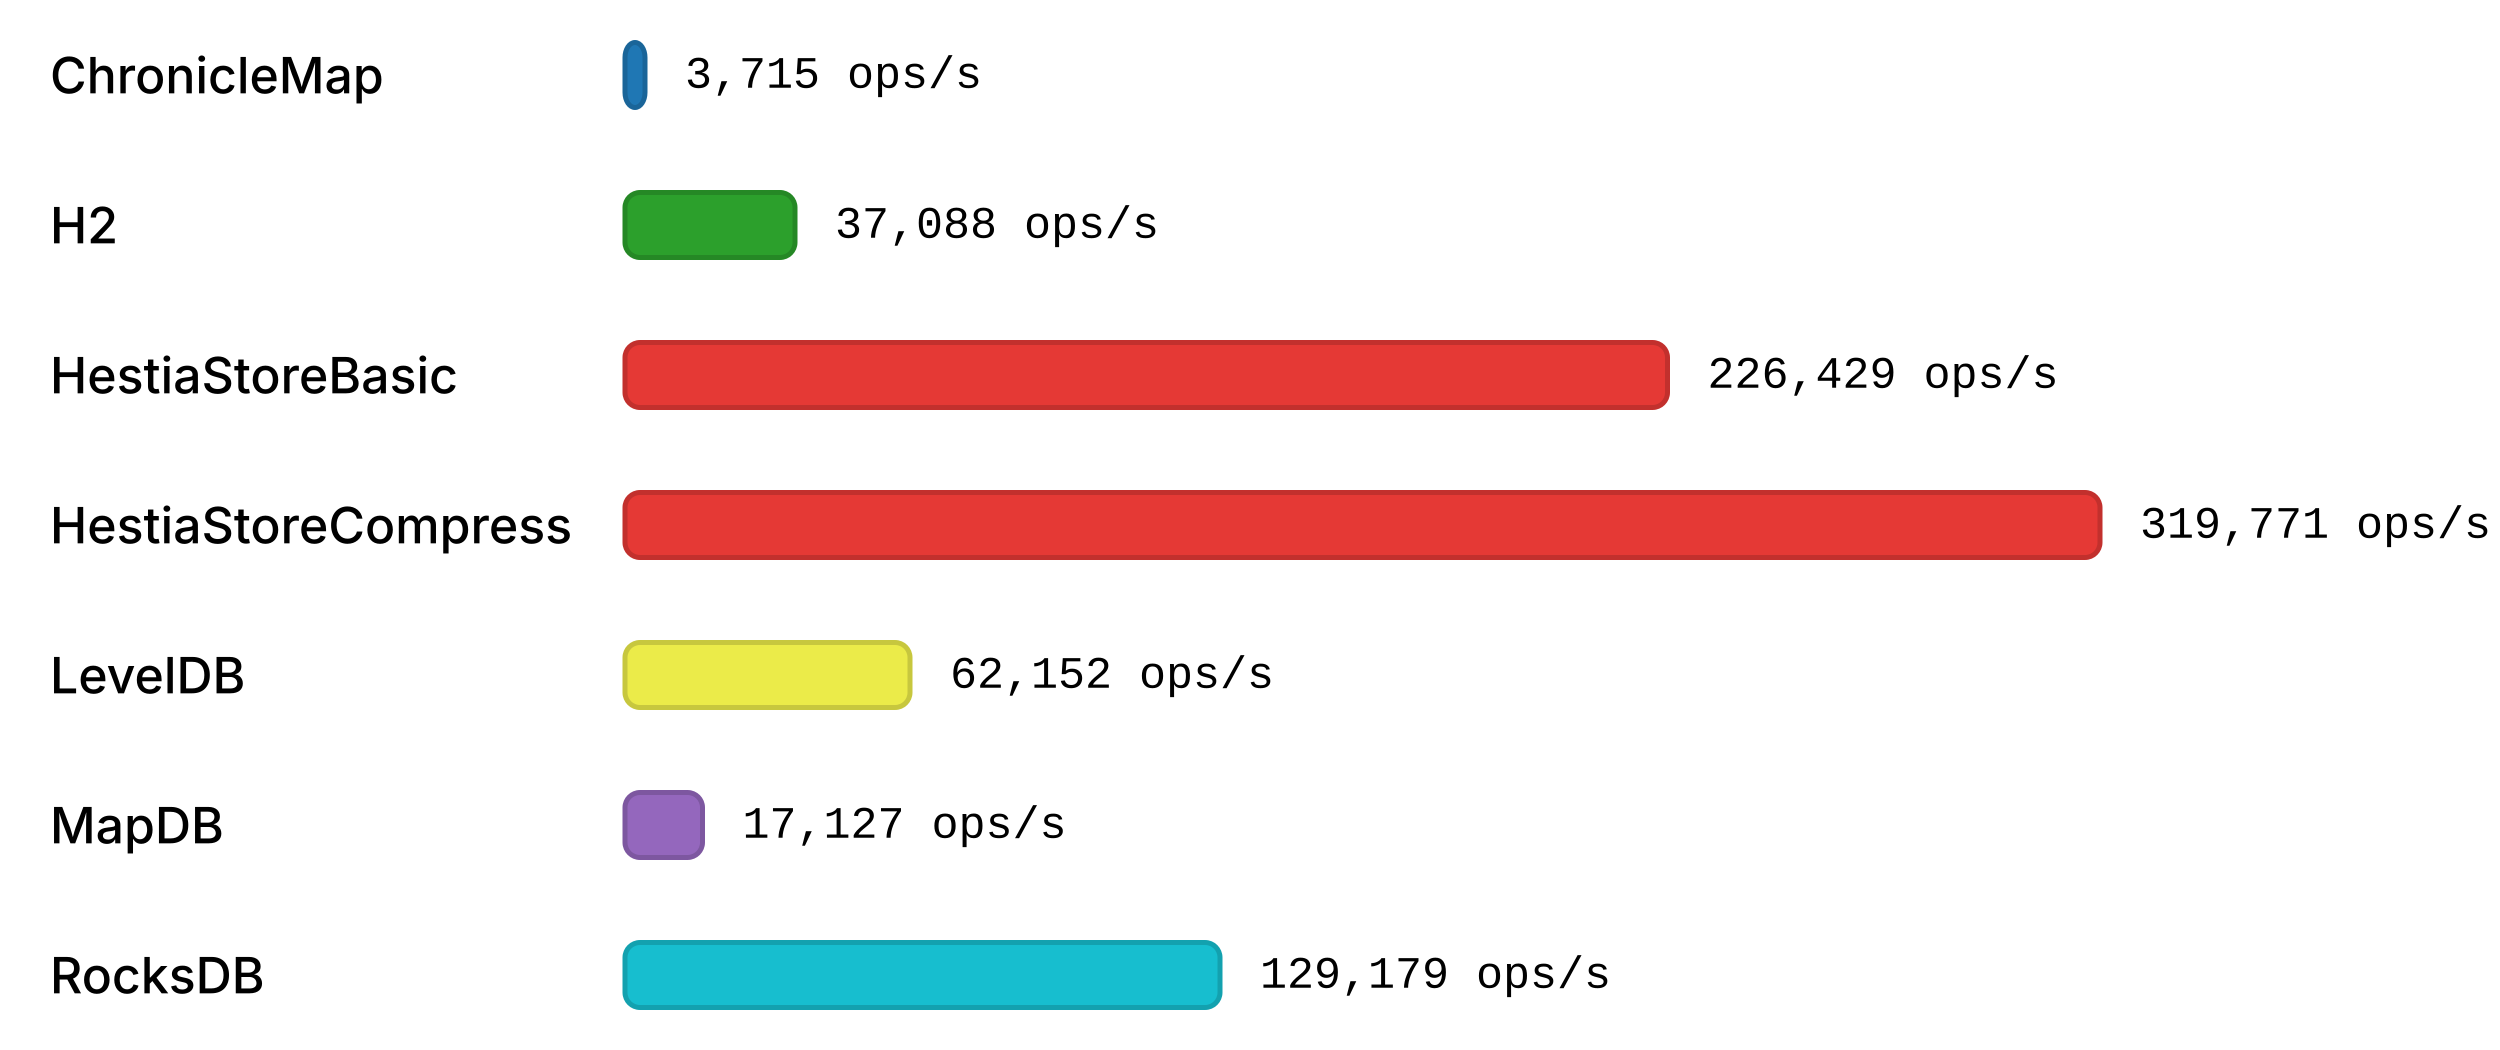
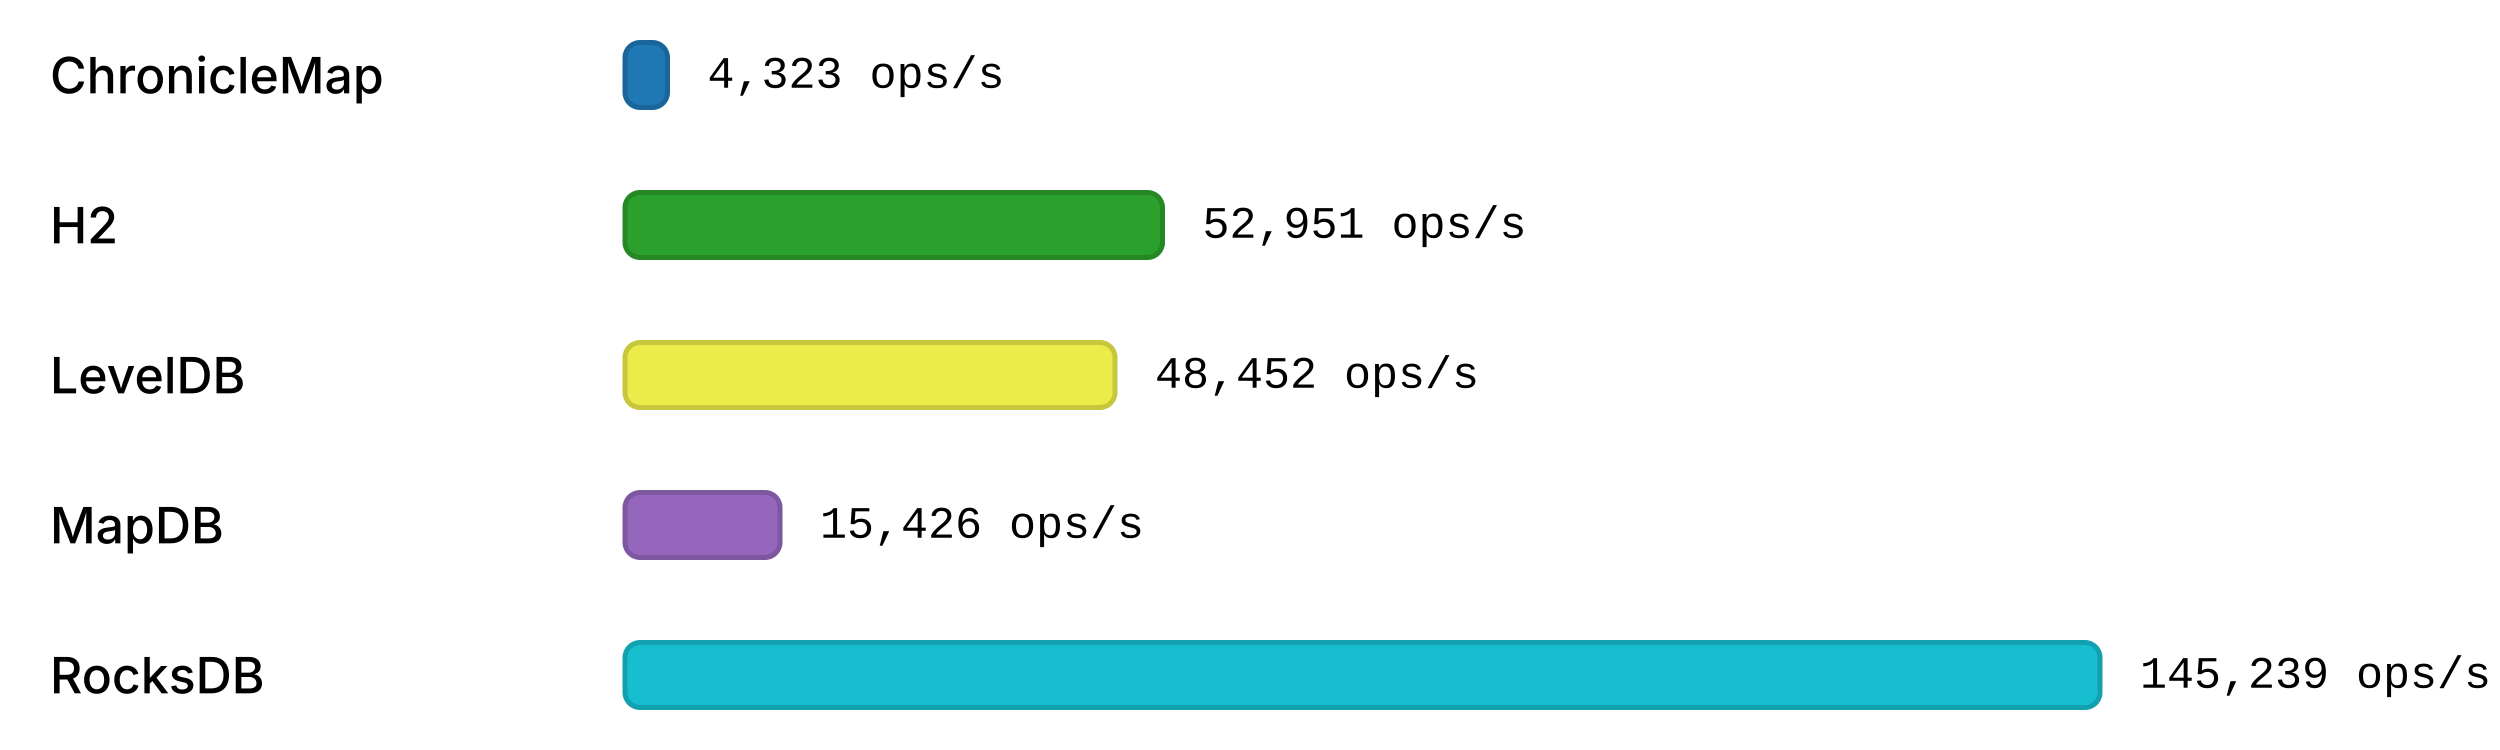
- <svg xmlns="http://www.w3.org/2000/svg" width="1000" height="420" viewBox="0 0 1000 420">
+ <svg xmlns="http://www.w3.org/2000/svg" width="1000" height="300" viewBox="0 0 1000 300">
  <style>
        text { fill: currentColor; dominant-baseline: middle; }
        .label { font: 500 20px "Inter", "Helvetica Neue", Arial, sans-serif; }
        .value { font: 18px "IBM Plex Mono", "Courier New", monospace; }
    </style>
  <rect x="0" y="10" width="1000" height="40" fill="rgba(255,255,255,0.15)" />
  <text class="label" x="20" y="30">ChronicleMap</text>
-   <rect x="250" y="17" width="8" height="26" rx="6" ry="6" fill="#1F77B4" stroke="#1A6599" stroke-width="2" />
-   <text class="value" x="274" y="30">3,715 ops/s</text>
+   <rect x="250" y="17" width="17" height="26" rx="6" ry="6" fill="#1F77B4" stroke="#1A6599" stroke-width="2" />
+   <text class="value" x="283" y="30">4,323 ops/s</text>
  <rect x="0" y="70" width="1000" height="40" fill="rgba(255,255,255,0.15)" />
  <text class="label" x="20" y="90">H2</text>
-   <rect x="250" y="77" width="68" height="26" rx="6" ry="6" fill="#2CA02C" stroke="#258825" stroke-width="2" />
-   <text class="value" x="334" y="90">37,088 ops/s</text>
+   <rect x="250" y="77" width="215" height="26" rx="6" ry="6" fill="#2CA02C" stroke="#258825" stroke-width="2" />
+   <text class="value" x="481" y="90">52,951 ops/s</text>
  <rect x="0" y="130" width="1000" height="40" fill="rgba(255,255,255,0.15)" />
-   <text class="label" x="20" y="150">HestiaStoreBasic</text>
-   <rect x="250" y="137" width="417" height="26" rx="6" ry="6" fill="#E53935" stroke="#C2302D" stroke-width="2" />
-   <text class="value" x="683" y="150">226,429 ops/s</text>
+   <text class="label" x="20" y="150">LevelDB</text>
+   <rect x="250" y="137" width="196" height="26" rx="6" ry="6" fill="#ebeb49" stroke="#C7C73E" stroke-width="2" />
+   <text class="value" x="462" y="150">48,452 ops/s</text>
  <rect x="0" y="190" width="1000" height="40" fill="rgba(255,255,255,0.15)" />
-   <text class="label" x="20" y="210">HestiaStoreCompress</text>
-   <rect x="250" y="197" width="590" height="26" rx="6" ry="6" fill="#E53935" stroke="#C2302D" stroke-width="2" />
-   <text class="value" x="856" y="210">319,771 ops/s</text>
+   <text class="label" x="20" y="210">MapDB</text>
+   <rect x="250" y="197" width="62" height="26" rx="6" ry="6" fill="#9467BD" stroke="#7D57A0" stroke-width="2" />
+   <text class="value" x="328" y="210">15,426 ops/s</text>
  <rect x="0" y="250" width="1000" height="40" fill="rgba(255,255,255,0.15)" />
-   <text class="label" x="20" y="270">LevelDB</text>
-   <rect x="250" y="257" width="114" height="26" rx="6" ry="6" fill="#ebeb49" stroke="#C7C73E" stroke-width="2" />
-   <text class="value" x="380" y="270">62,152 ops/s</text>
-   <rect x="0" y="310" width="1000" height="40" fill="rgba(255,255,255,0.15)" />
-   <text class="label" x="20" y="330">MapDB</text>
-   <rect x="250" y="317" width="31" height="26" rx="6" ry="6" fill="#9467BD" stroke="#7D57A0" stroke-width="2" />
-   <text class="value" x="297" y="330">17,127 ops/s</text>
-   <rect x="0" y="370" width="1000" height="40" fill="rgba(255,255,255,0.15)" />
-   <text class="label" x="20" y="390">RocksDB</text>
-   <rect x="250" y="377" width="238" height="26" rx="6" ry="6" fill="#17BECF" stroke="#13A1AF" stroke-width="2" />
-   <text class="value" x="504" y="390">129,179 ops/s</text>
+   <text class="label" x="20" y="270">RocksDB</text>
+   <rect x="250" y="257" width="590" height="26" rx="6" ry="6" fill="#17BECF" stroke="#13A1AF" stroke-width="2" />
+   <text class="value" x="856" y="270">145,239 ops/s</text>
</svg>
